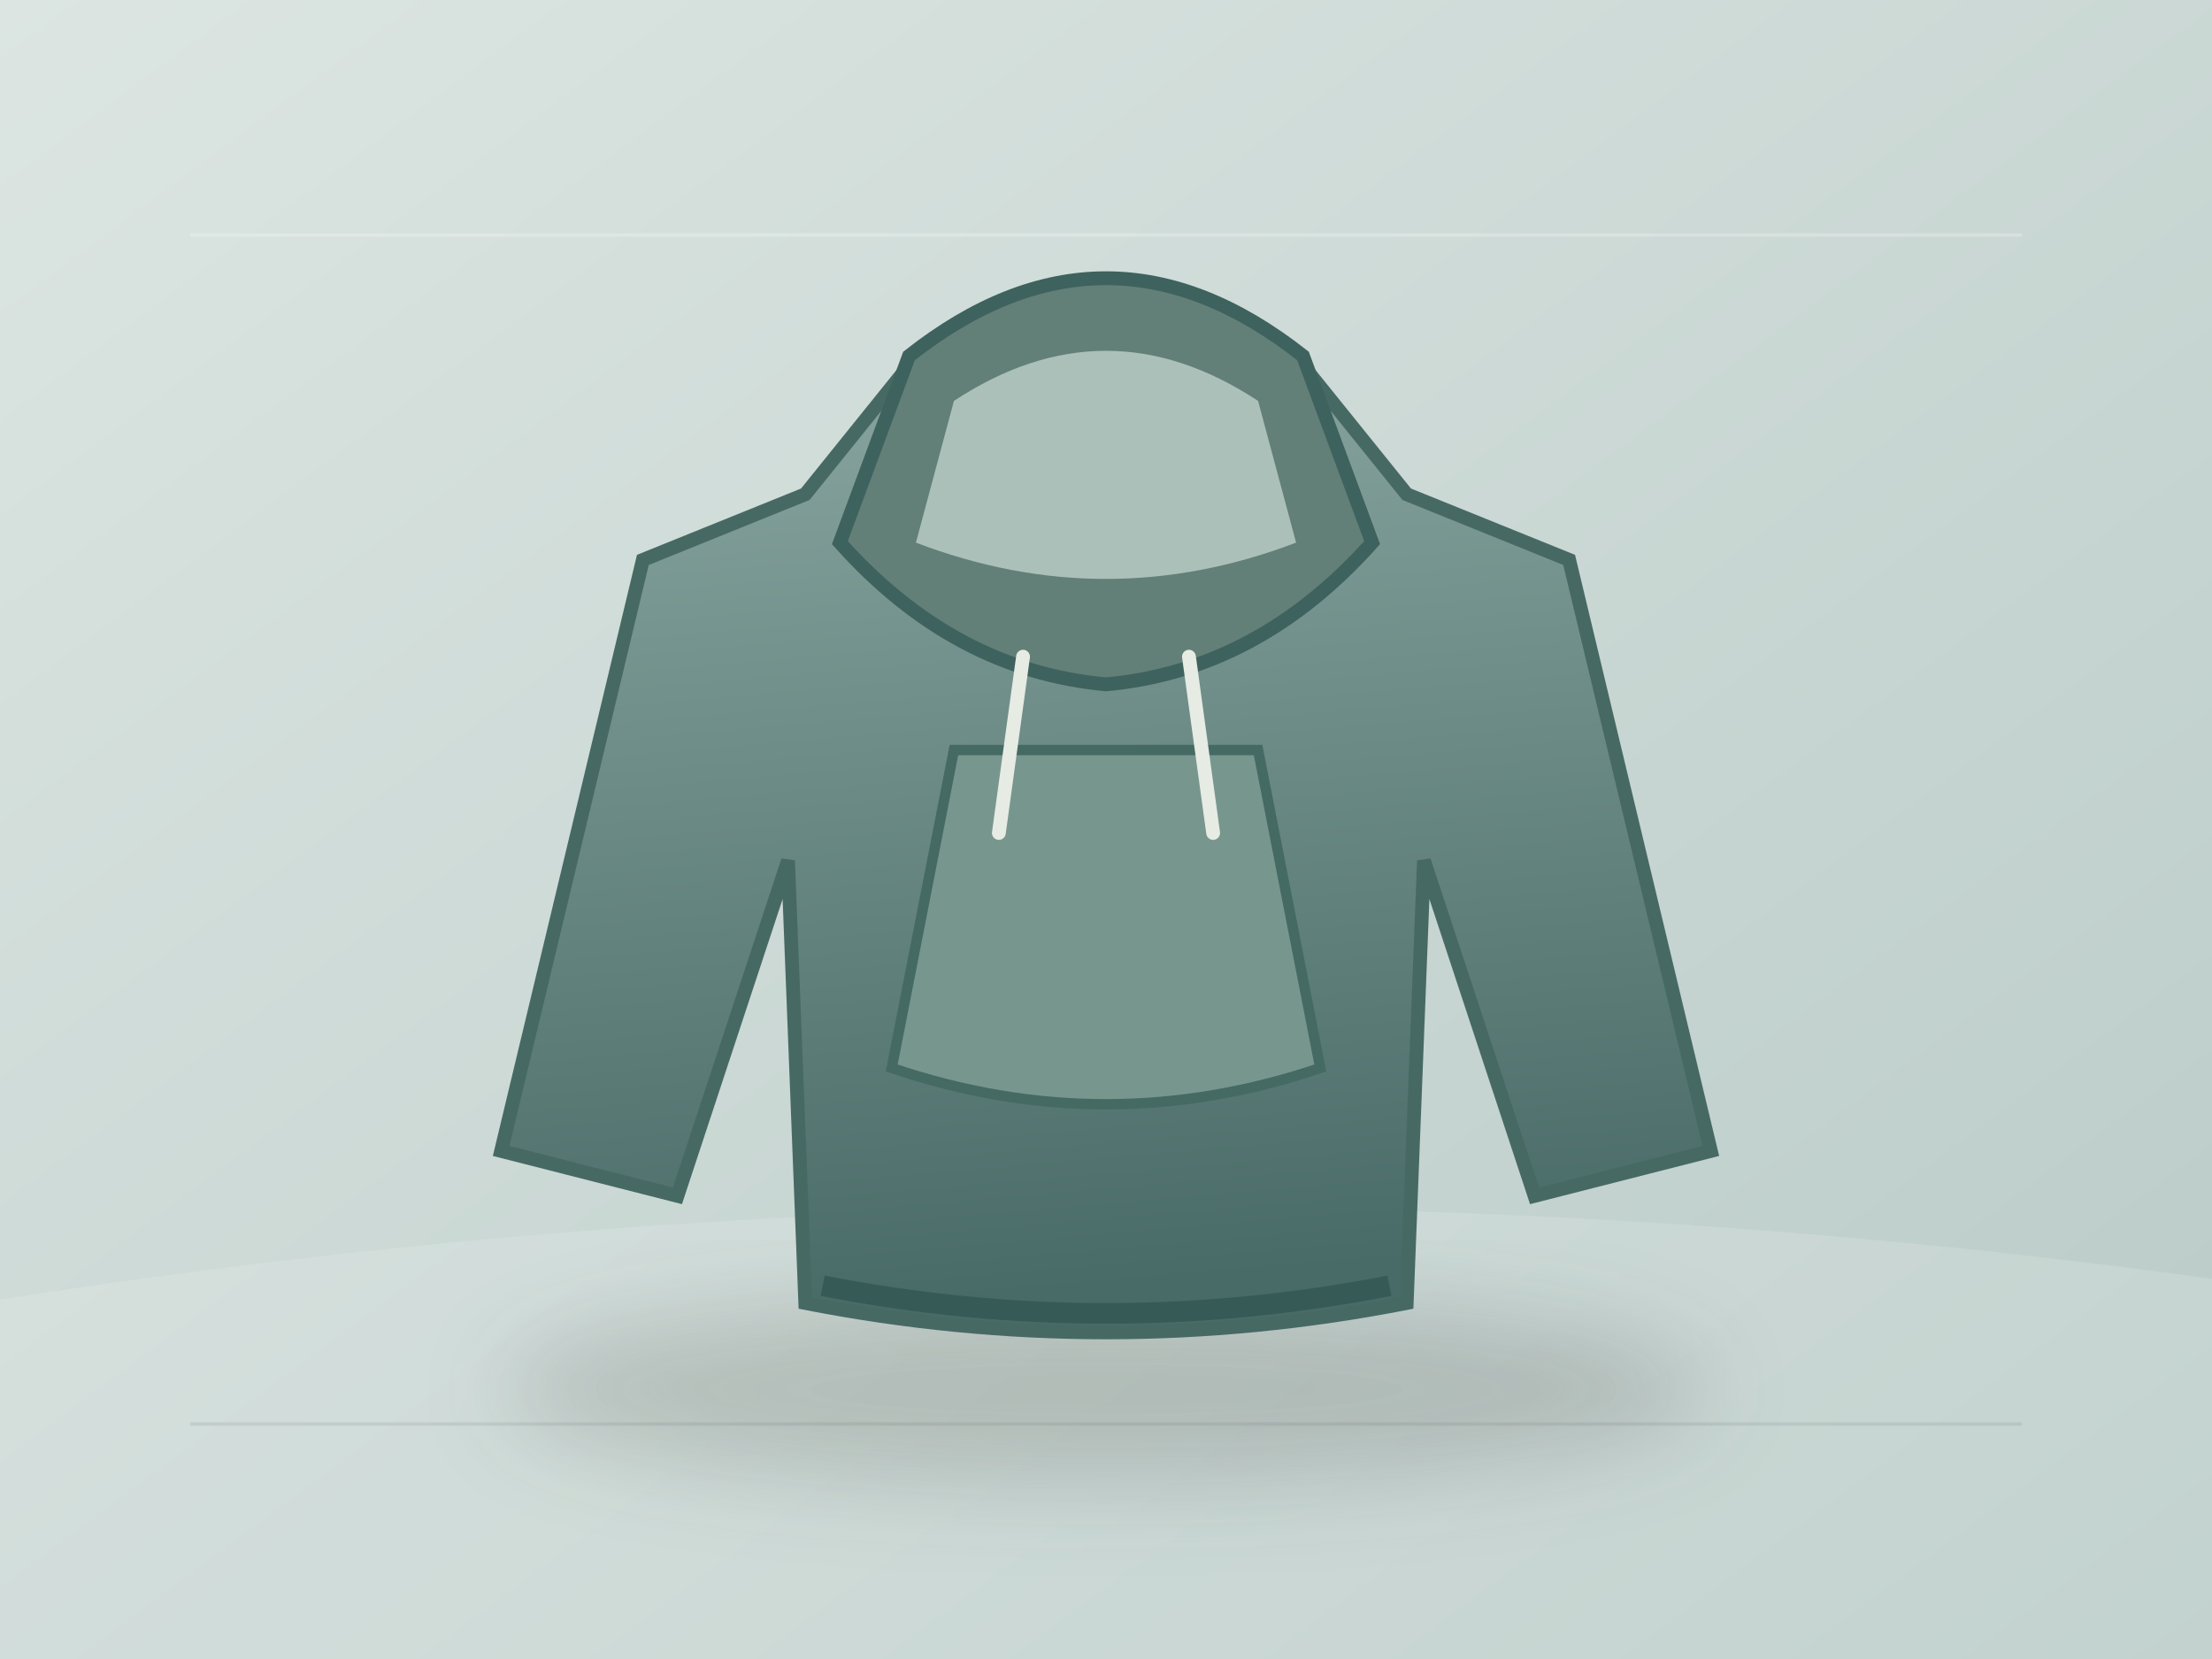
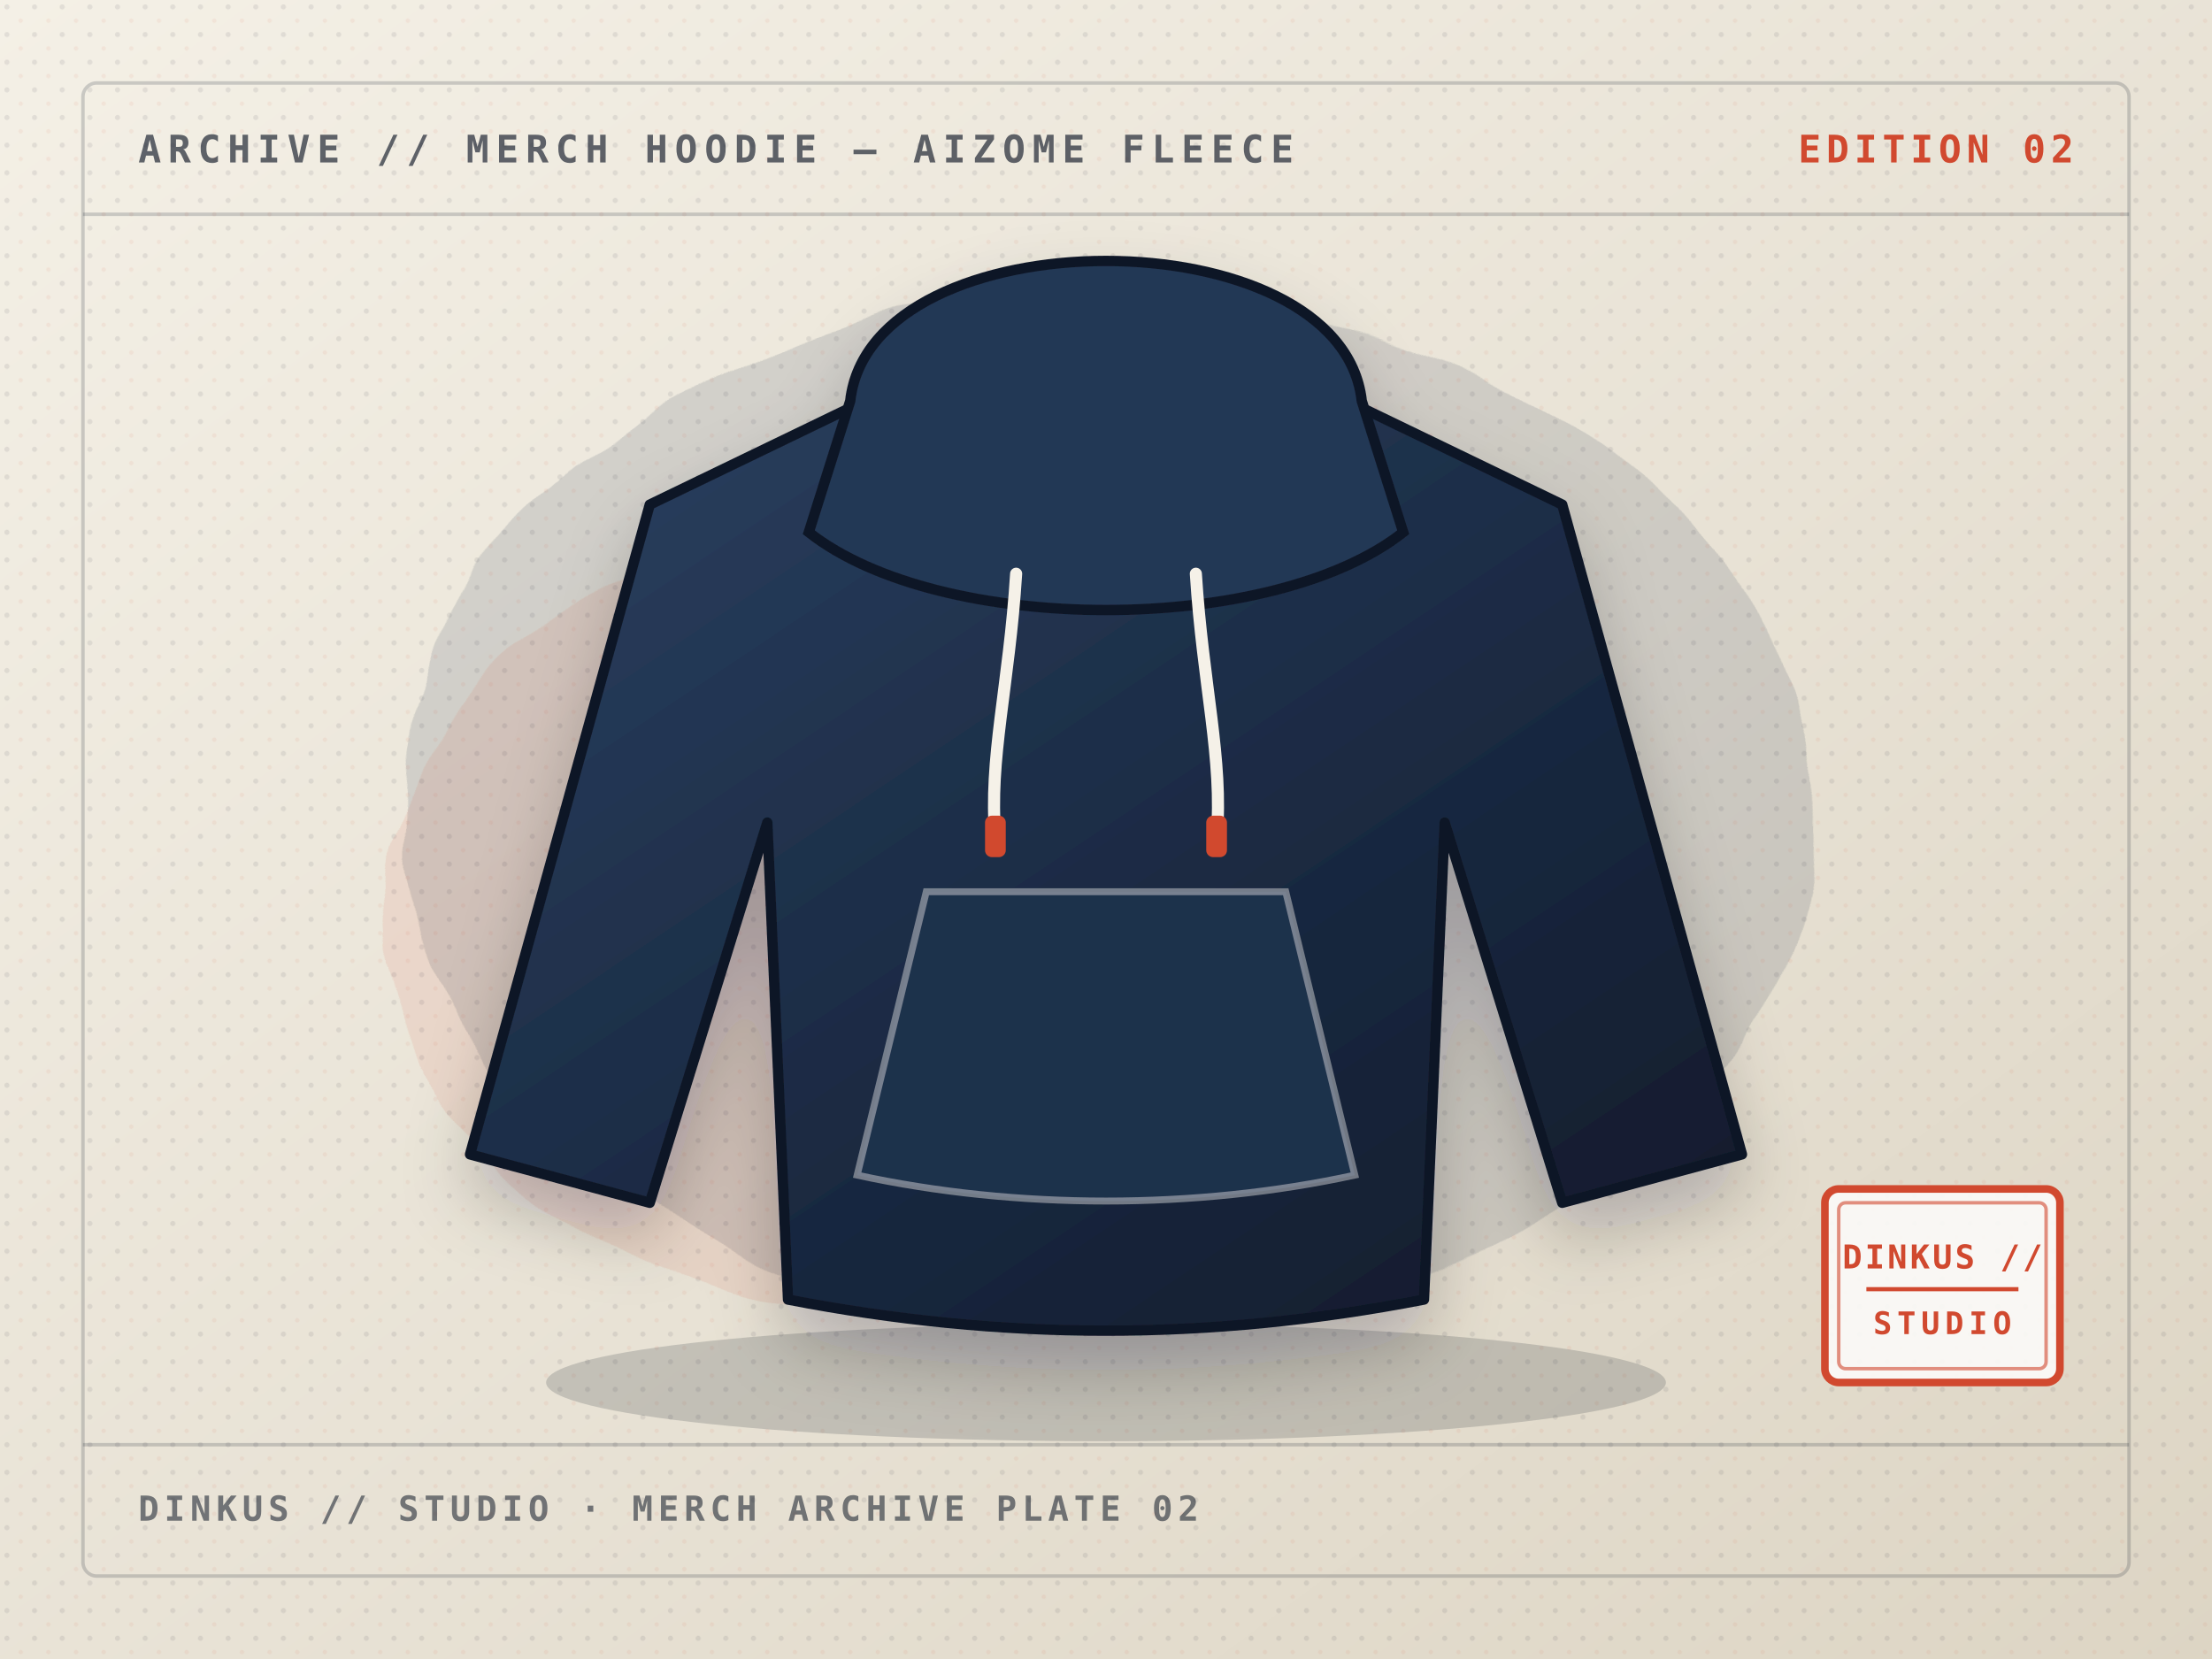
<svg xmlns="http://www.w3.org/2000/svg" viewBox="0 0 640 480" role="img" aria-label="Illustration of a pullover hoodie">
  <defs>
-     <linearGradient id="bg" x2="1" y2="1">
-       <stop stop-color="#dce5e2" />
-       <stop offset="1" stop-color="#b9cbc7" />
+     <linearGradient id="washi-merch-hoodie" x1="0" y1="0" x2="1" y2="1">
+       <stop offset="0%" stop-color="#f4f0e6" />
+       <stop offset="55%" stop-color="#e8e2d5" />
+       <stop offset="100%" stop-color="#ddd5c4" />
    </linearGradient>
-     <linearGradient id="cloth" x2=".1" y2="1">
-       <stop stop-color="#8eaaa4" />
-       <stop offset="1" stop-color="#496b67" />
+     <linearGradient id="cloth-merch-hoodie" x1="0.1" y1="0" x2="0.9" y2="1">
+       <stop offset="0%" stop-color="#2c4263" />
+       <stop offset="55%" stop-color="#1b2b44" />
+       <stop offset="100%" stop-color="#111b2c" />
    </linearGradient>
-     <filter id="shadow" x="-30%" y="-30%" width="160%" height="180%">
-       <feGaussianBlur stdDeviation="13" />
+     <pattern id="riso-merch-hoodie" width="8" height="8" patternUnits="userSpaceOnUse">
+       <circle cx="2" cy="2" r="0.75" fill="#101827" fill-opacity="0.08" />
+       <circle cx="6" cy="6" r="0.65" fill="#d1492f" fill-opacity="0.07" />
+     </pattern>
+     <filter id="pigment-drift-merch-hoodie" x="-15%" y="-15%" width="130%" height="130%" color-interpolation-filters="sRGB">
+       <feTurbulence type="fractalNoise" baseFrequency="0.014 0.022" numOctaves="3" seed="29" result="noise">
+         <animate attributeName="baseFrequency" values="0.014 0.022;0.018 0.028;0.014 0.022" dur="9s" repeatCount="indefinite" />
+       </feTurbulence>
+       <feDisplacementMap in="SourceGraphic" in2="noise" scale="11" xChannelSelector="R" yChannelSelector="G" />
+     </filter>
+     <filter id="drop-merch-hoodie" x="-20%" y="-20%" width="140%" height="140%">
+       <feDropShadow dx="0" dy="10" stdDeviation="10" flood-color="#101827" flood-opacity="0.22" />
    </filter>
  </defs>
-   <rect width="640" height="480" fill="url(#bg)" />
-   <path d="M0 376 Q320 326 640 370 V480 H0Z" fill="#fff" opacity=".14" />
-   <ellipse cx="320" cy="402" rx="174" ry="27" fill="#34342d" opacity=".18" filter="url(#shadow)" />
-   <path d="M262 107 Q320 60 378 107 L407 143 454 162 495 333 444 346 412 249 407 377 Q320 394 233 377 L228 249 196 346 145 333 186 162 233 143Z" fill="url(#cloth)" stroke="#476964" stroke-width="4" />
-   <path d="M263 103 Q320 58 377 103 L397 157 Q364 194 320 198 Q276 194 243 157Z" fill="#627f78" stroke="#3e625e" stroke-width="4" />
-   <path d="M276 116 Q320 87 364 116 L375 157 Q320 178 265 157Z" fill="#abc0b9" />
-   <path d="M276 217 L364 217 382 309 Q320 330 258 309Z" fill="#77968e" stroke="#456a64" stroke-width="3" />
-   <path d="M296 190 L289 241 M344 190 L351 241" stroke="#e6ebe4" stroke-width="4" stroke-linecap="round" />
-   <path d="M238 372 Q320 388 402 372" fill="none" stroke="#365b56" stroke-width="6" />
-   <path d="M55 68 h530" stroke="#fff" stroke-opacity=".24" />
-   <path d="M55 412 h530" stroke="#34342d" stroke-opacity=".09" />
+   <rect width="640" height="480" fill="url(#washi-merch-hoodie)" />
+   <g filter="url(#pigment-drift-merch-hoodie)" opacity="0.9">
+     <ellipse cx="320" cy="235" rx="205" ry="150" fill="#1b304d" fill-opacity="0.15" />
+     <ellipse cx="255" cy="265" rx="145" ry="115" fill="#d1492f" fill-opacity="0.11" />
+   </g>
+   <rect width="640" height="480" fill="url(#riso-merch-hoodie)" />
+   <g stroke="#101827" stroke-opacity="0.18" stroke-width="1" fill="none">
+     <rect x="24" y="24" width="592" height="432" rx="4" />
+     <path d="M24 62 H616 M24 418 H616" />
+   </g>
+   <text x="40" y="47" font-family="ui-monospace, SFMono-Regular, Menlo, monospace" font-size="11" font-weight="700" fill="#101827" fill-opacity="0.65" letter-spacing="2">ARCHIVE // MERCH HOODIE — AIZOME FLEECE</text>
+   <text x="600" y="47" text-anchor="end" font-family="ui-monospace, SFMono-Regular, Menlo, monospace" font-size="11" font-weight="700" fill="#d1492f" letter-spacing="1.5">EDITION 02</text>
+   <ellipse cx="320" cy="400" rx="162" ry="17" fill="#101827" fill-opacity="0.17" />
+   <g filter="url(#drop-merch-hoodie)">
+     <path d="M246 118 C252 66, 388 66, 394 118 L452 146 L504 334 L452 348 L418 238 L412 376 C350 388, 290 388, 228 376 L222 238 L188 348 L136 334 L188 146 Z" fill="url(#cloth-merch-hoodie)" stroke="#101827" stroke-width="3" stroke-linejoin="round" />
+     <path d="M246 116 C252 62, 388 62, 394 116 L406 154 C368 184, 272 184, 234 154 Z" fill="#233754" stroke="#101827" stroke-width="3" />
+     <path d="M268 258 H372 L392 340 C346 350, 294 350, 248 340 Z" fill="#1f314b" stroke="#fcfbf8" stroke-opacity="0.4" stroke-width="2" />
+     <path d="M294 166 C292 198, 286 220, 288 242 M346 166 C348 198, 354 220, 352 242" fill="none" stroke="#f5f1e8" stroke-width="3.5" stroke-linecap="round" />
+     <rect x="285" y="236" width="6" height="12" rx="2" fill="#d1492f" />
+     <rect x="349" y="236" width="6" height="12" rx="2" fill="#d1492f" />
+   </g>
+   <g transform="translate(528, 344)">
+     <rect x="0" y="0" width="68" height="56" rx="4" fill="#fcfbf8" fill-opacity="0.9" stroke="#d1492f" stroke-width="2.2" />
+     <rect x="4" y="4" width="60" height="48" rx="2" fill="none" stroke="#d1492f" stroke-width="1" stroke-opacity="0.6" />
+     <text x="34" y="23" text-anchor="middle" font-family="ui-monospace, SFMono-Regular, Menlo, monospace" font-size="9.5" font-weight="800" fill="#d1492f" letter-spacing="0.8">DINKUS //</text>
+     <line x1="12" y1="29" x2="56" y2="29" stroke="#d1492f" stroke-width="1.2" />
+     <text x="34" y="42" text-anchor="middle" font-family="ui-monospace, SFMono-Regular, Menlo, monospace" font-size="9" font-weight="700" fill="#d1492f" letter-spacing="1.5">STUDIO</text>
+   </g>
+   <text x="40" y="440" font-family="ui-monospace, SFMono-Regular, Menlo, monospace" font-size="10" font-weight="700" fill="#101827" fill-opacity="0.55" letter-spacing="1.5">DINKUS // STUDIO · MERCH ARCHIVE PLATE 02</text>
</svg>
